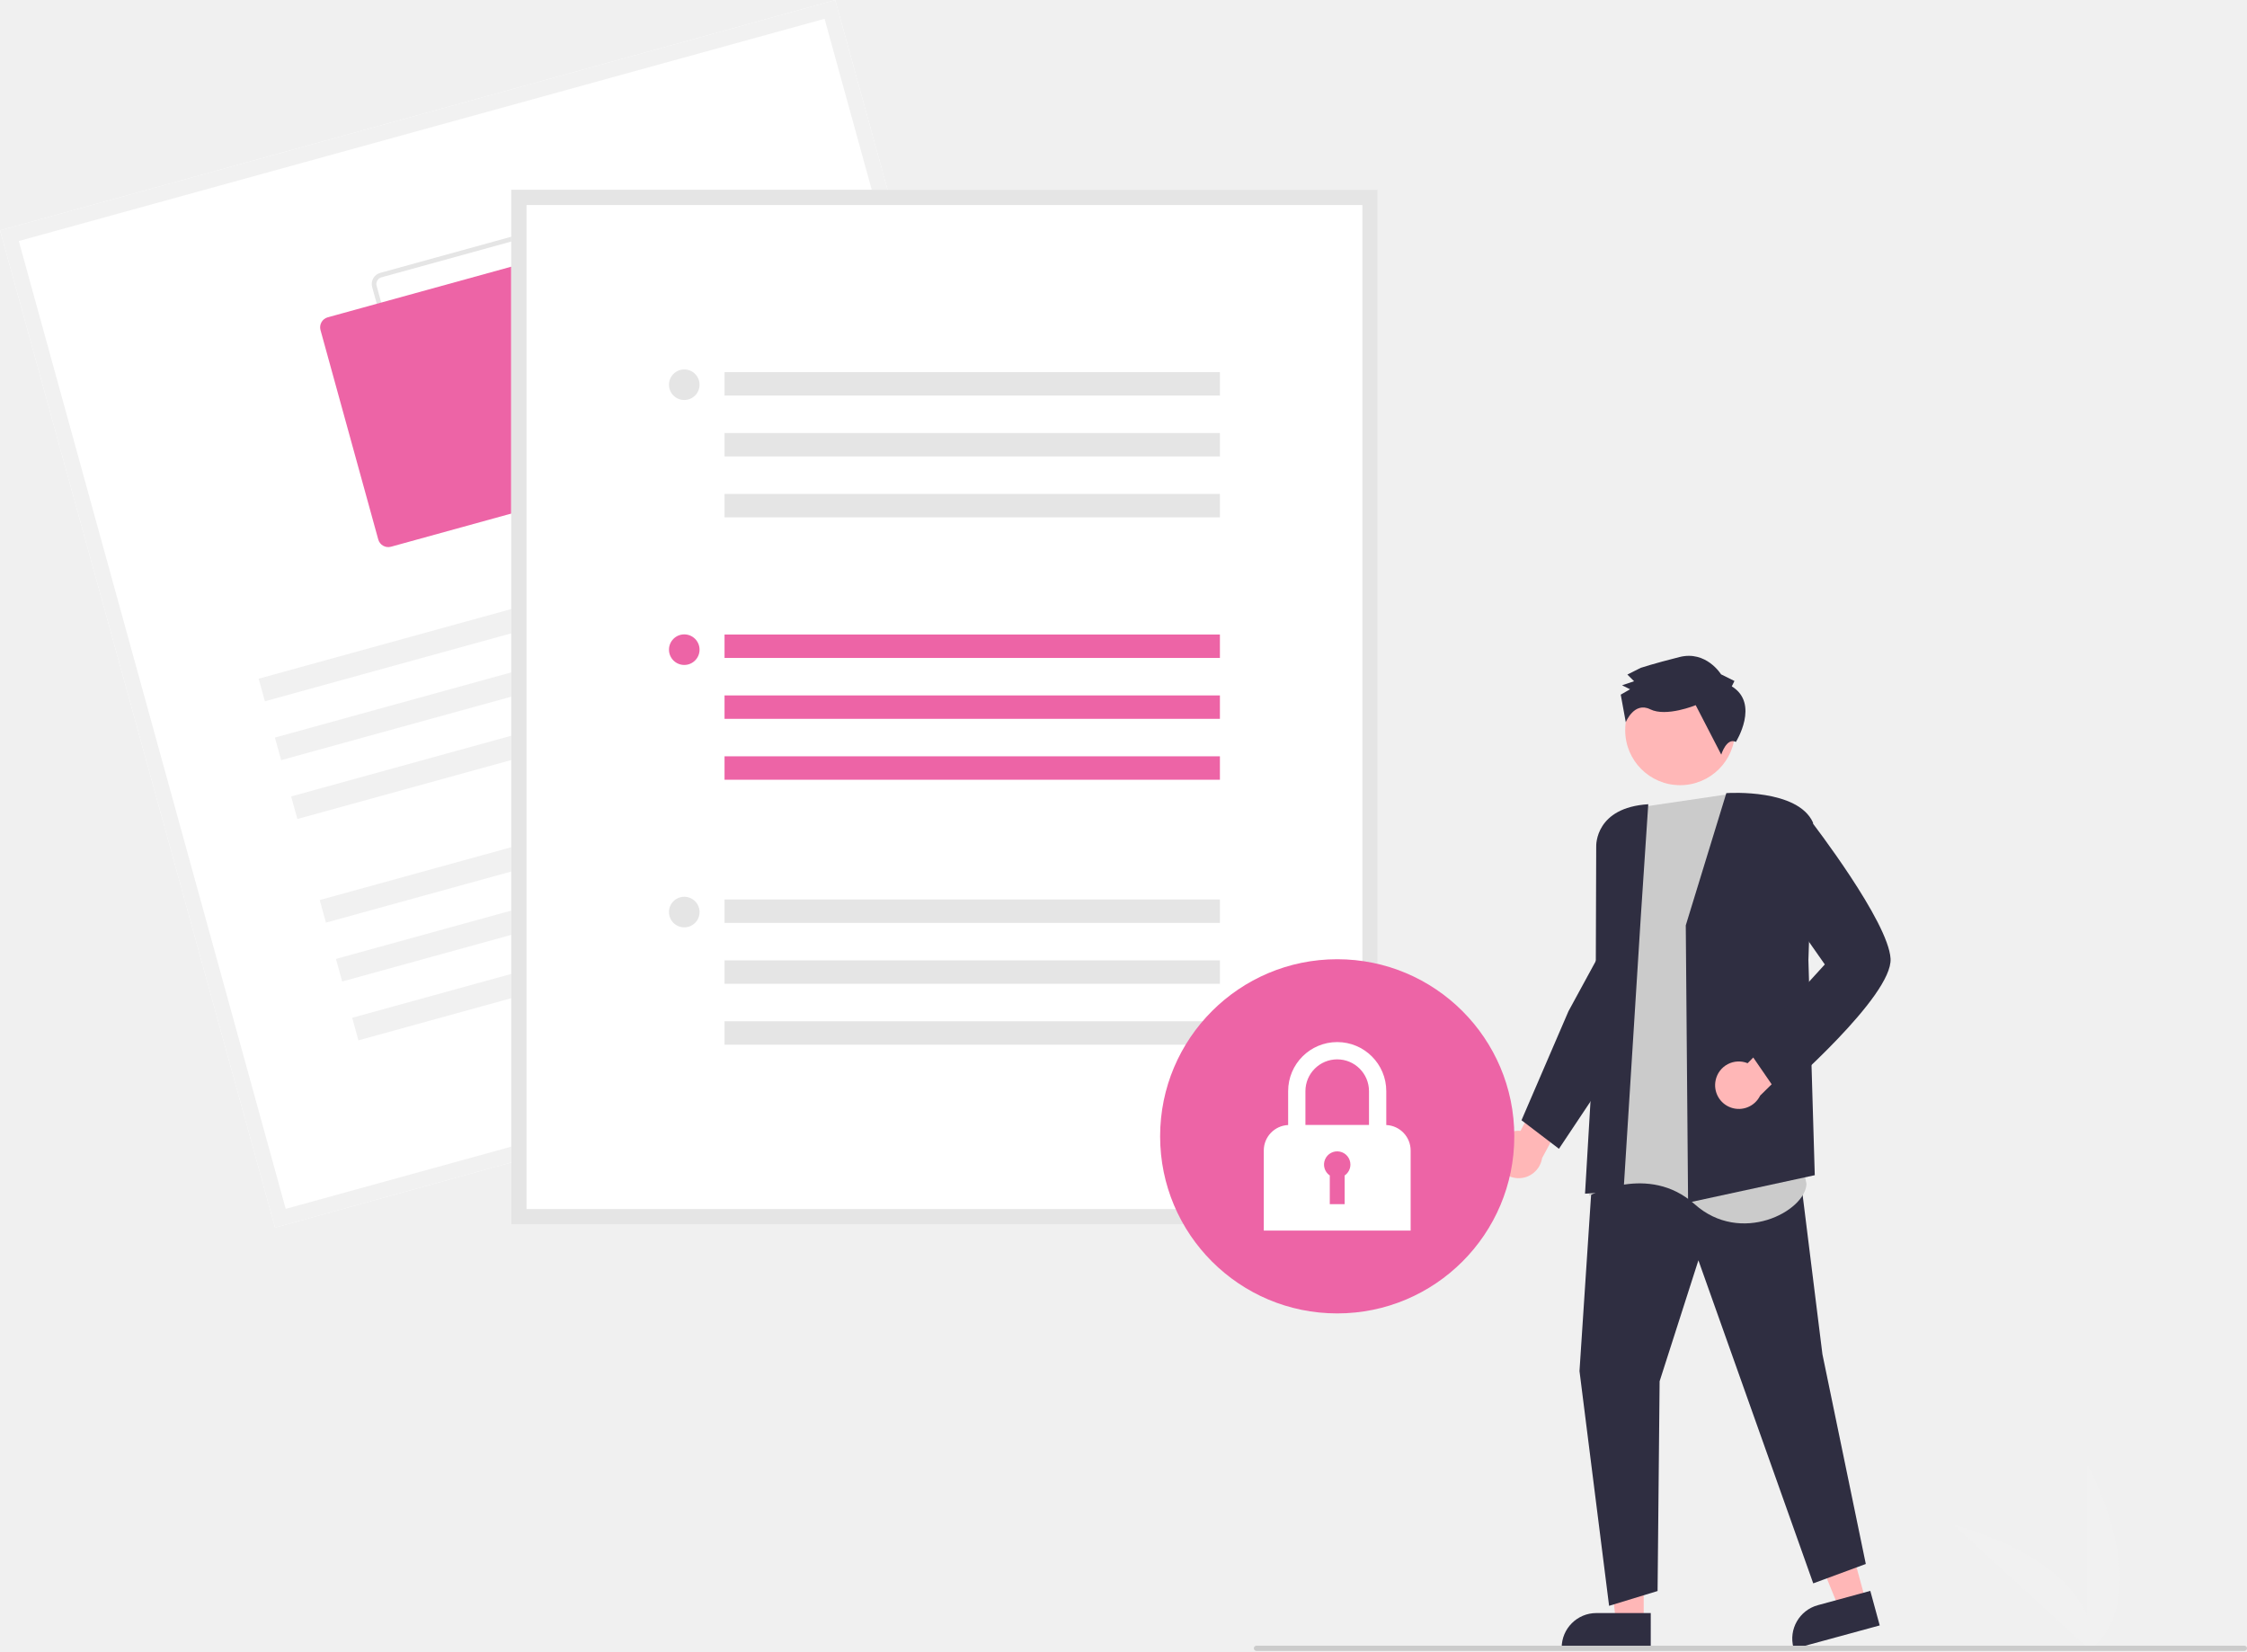
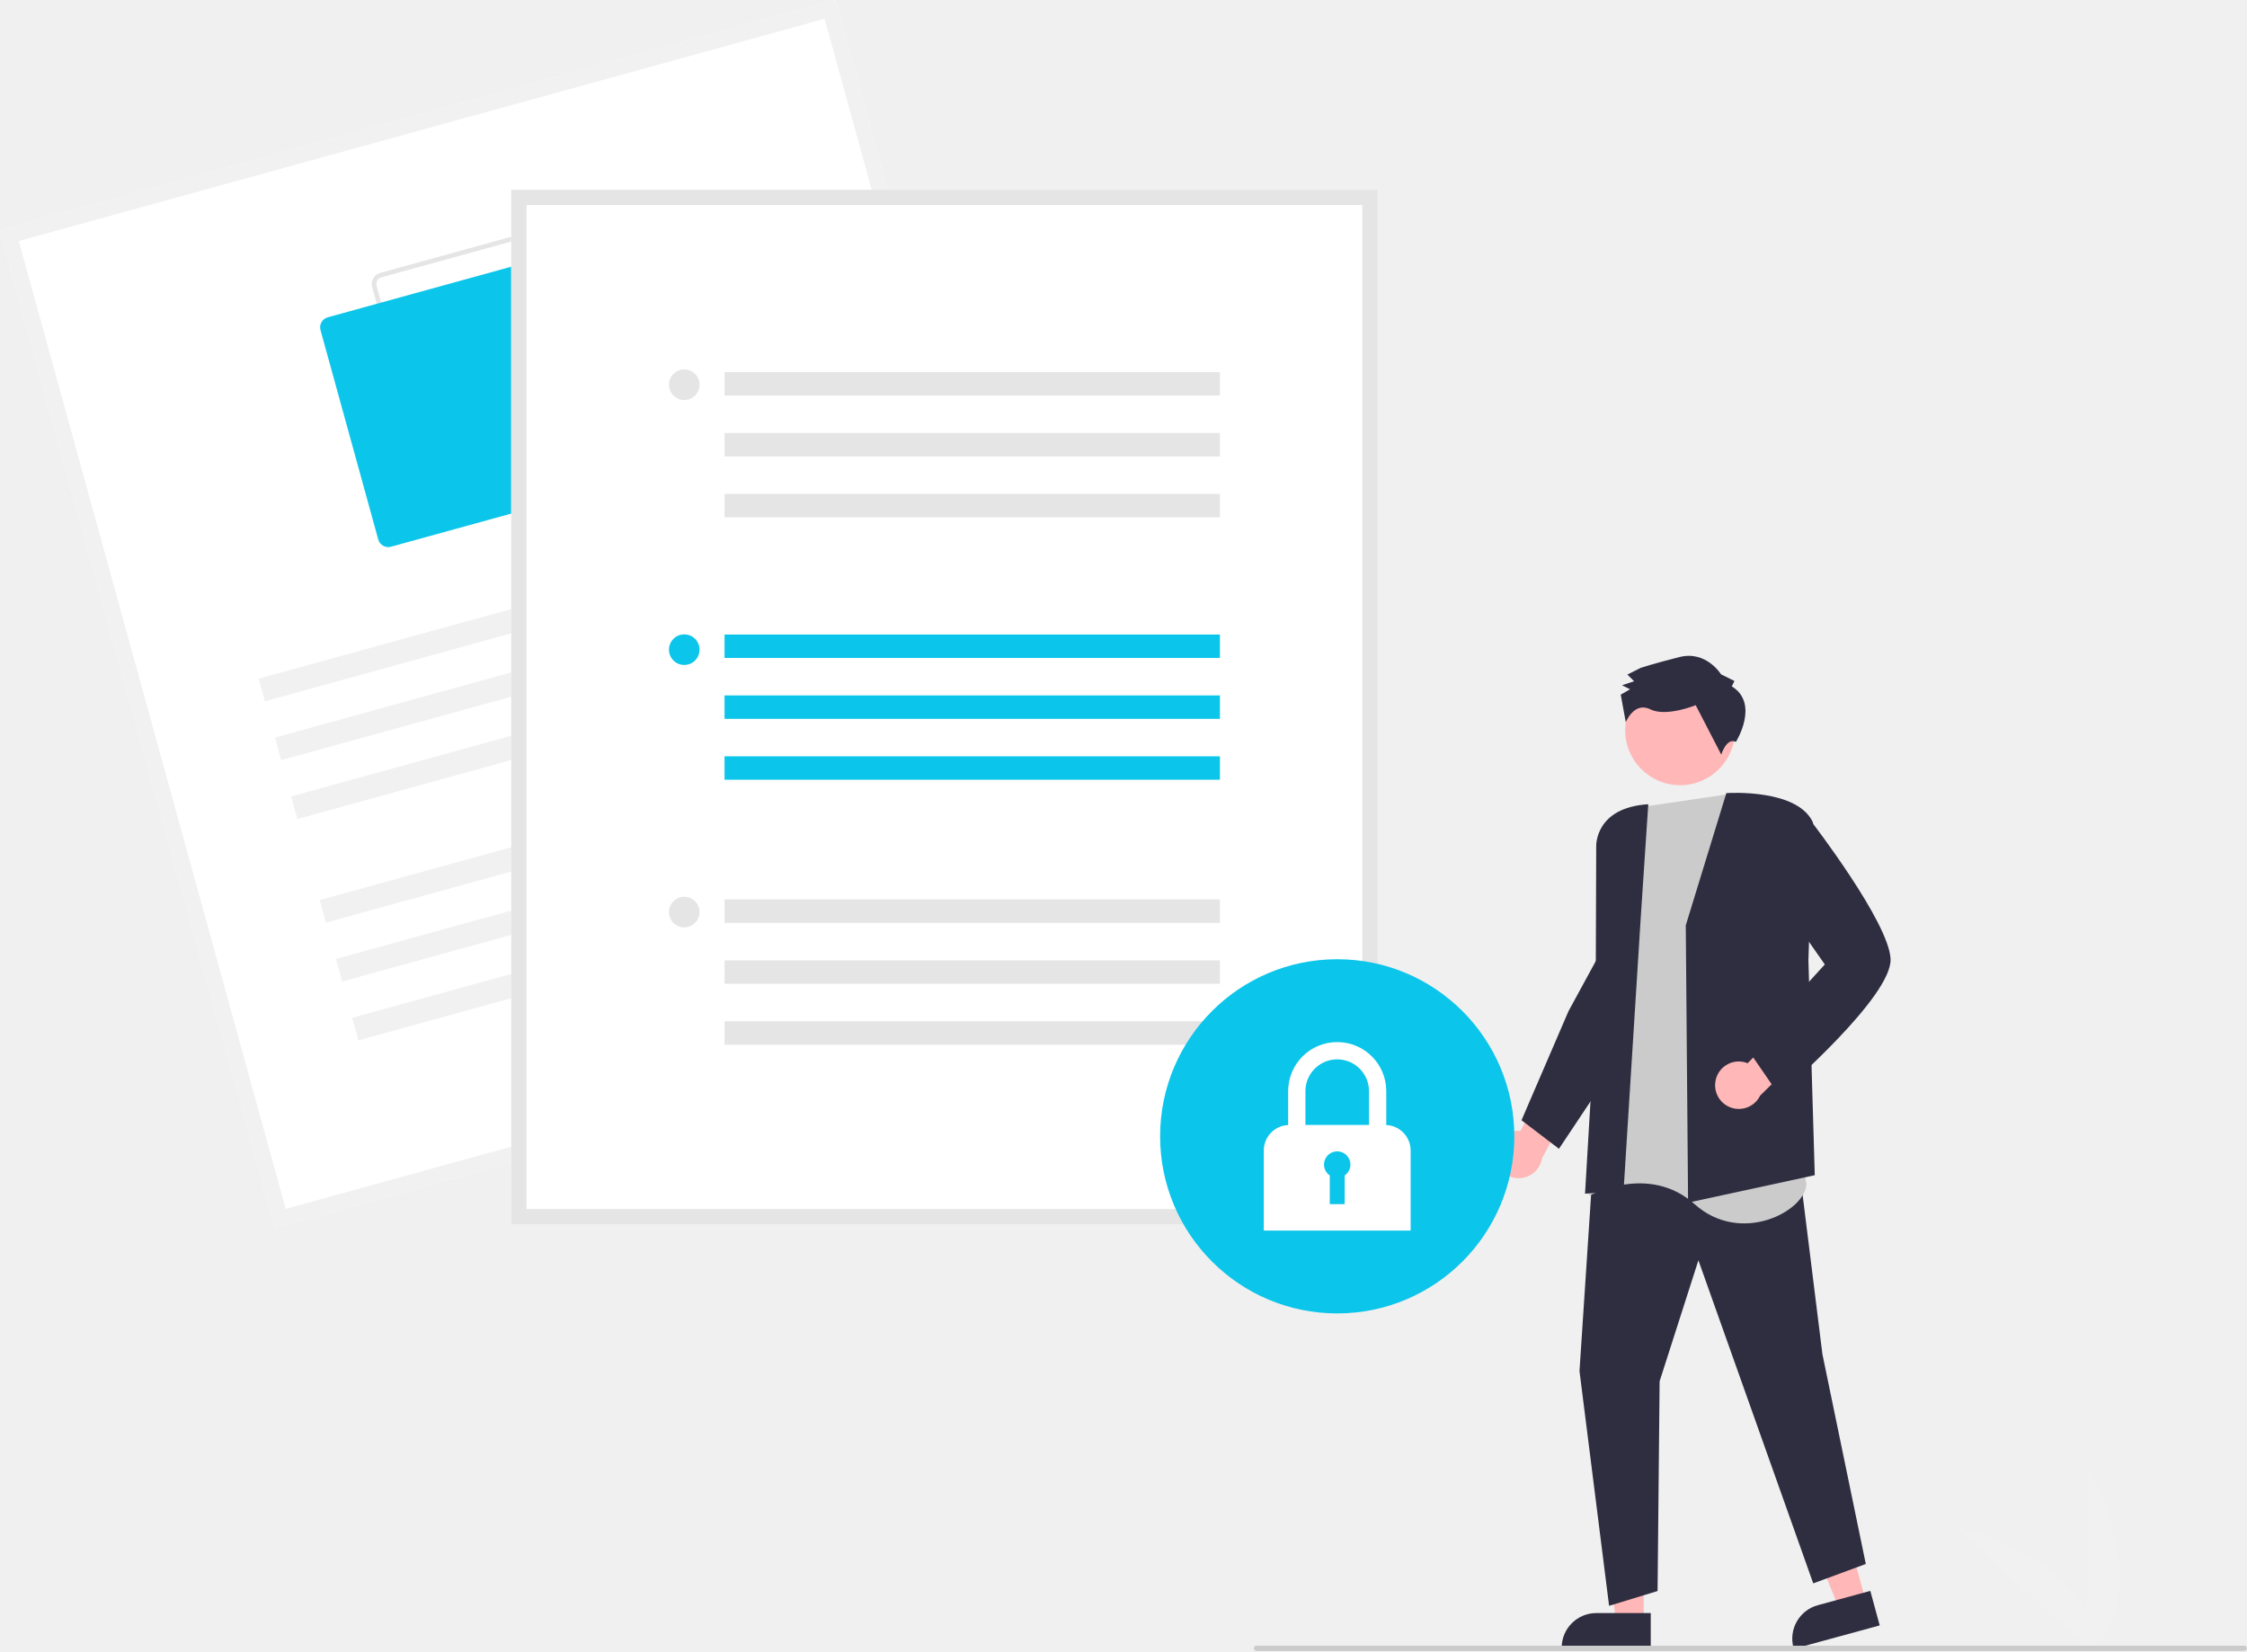
<svg xmlns="http://www.w3.org/2000/svg" id="eac00f18-7eab-4208-ad4d-248901d936f9" data-name="Layer 1" width="866.524" height="637.056" viewBox="0 0 866.524 637.056">
  <path d="M971.738,768.528v-72.34S999.93,747.474,971.738,768.528Z" transform="translate(-166.7382 -131.4719)" fill="#f1f1f1" />
  <path d="M973.48,768.515,920.19,719.594S977.035,733.51,973.48,768.515Z" transform="translate(-166.7382 -131.4719)" fill="#f1f1f1" />
  <path d="M743.266,577.442a9.095,9.095,0,0,1,9.851-9.872l9.607-18.431,12.624,3.106-13.932,25.838a9.145,9.145,0,0,1-18.15-.641Z" transform="translate(-166.7382 -131.4719)" fill="#ffb7b7" />
  <polygon points="633.871 625.527 623.218 625.526 618.15 584.437 633.873 584.438 633.871 625.527" fill="#ffb7b7" />
  <path d="M803.326,767.325l-34.349-.001v-.434a13.37,13.37,0,0,1,13.37-13.369h.001l20.979.001Z" transform="translate(-166.7382 -131.4719)" fill="#2f2e41" />
  <polygon points="719.549 617.569 709.271 620.371 693.57 582.063 708.739 577.927 719.549 617.569" fill="#ffb7b7" />
  <path d="M891.625,758.288,858.486,767.325l-.114-.419a13.37,13.37,0,0,1,9.381-16.416l.001-0L887.993,744.97Z" transform="translate(-166.7382 -131.4719)" fill="#2f2e41" />
  <polygon points="614.423 448.033 609.109 528.727 620.524 619.261 639.221 613.554 640.009 532.663 654.966 486.018 699.25 610.602 719.521 603.123 702.792 522.232 693.345 446.262 614.423 448.033" fill="#2f2e41" />
  <path d="M832.823,437.806,801.337,442.449,789.994,453.667l-3.522,40.307,2.187,35.702-9.119,62.959s22.93-12.729,40.701,3.205,42.635,2.816,43.147-7.784Z" transform="translate(-166.7382 -131.4719)" fill="#cbcbcb" />
  <path d="M816.834,488.357l-0-.045,15.641-50.984.202-.013c1.113-.072,27.337-1.618,33.202,11.33l.028.062-1.782,52.983,2.454,82.979-48.501,10.505-.353.077Z" transform="translate(-166.7382 -131.4719)" fill="#2f2e41" />
  <path d="M799.501,484.833l2.869-43.221c-20.407,1.269-20.099,15.738-20.076,16.369l-.223,64.65-4.087,69.164,14.86-1.114Z" transform="translate(-166.7382 -131.4719)" fill="#2f2e41" />
  <path d="M753.485,563.477l18.117-42.047L784.248,498.208l6.602,41.889-22.922,34.384Z" transform="translate(-166.7382 -131.4719)" fill="#2f2e41" />
  <path d="M828.36,548.006a9.095,9.095,0,0,1,12.325-6.526l14.616-14.777,11.146,6.692L845.514,553.973A9.145,9.145,0,0,1,828.36,548.006Z" transform="translate(-166.7382 -131.4719)" fill="#ffb7b7" />
  <path d="M840.651,536.085,870.452,503.393,850.726,475.244l2.03-13.762L864.383,447.12l.227.293c1.239,1.604,30.362,39.439,31.198,53.763.839,14.376-41.021,50.742-42.803,52.282l-.248.214Z" transform="translate(-166.7382 -131.4719)" fill="#2f2e41" />
  <circle cx="647.916" cy="281.612" r="21.181" fill="#ffb7b7" />
  <path d="M834.576,396.15l1.027-2.067-5.167-2.567s-5.7-9.274-16.014-6.668-14.955,4.166-14.955,4.166l-5.154,2.593,2.587,2.574-4.64,1.56,3.1,1.54-3.607,2.073,1.942,10.628s3.225-8.061,9.425-4.981,17.541-1.592,17.541-1.592l9.853,19.069s2.033-6.684,5.657-4.902C836.171,417.577,845.43,402.831,834.576,396.15Z" transform="translate(-166.7382 -131.4719)" fill="#2f2e41" />
  <path d="M594.907,516.07,272.805,604.901,166.738,220.303l322.102-88.831Z" transform="translate(-166.7382 -131.4719)" fill="#fff" />
  <path d="M594.907,516.07,272.805,604.901,166.738,220.303l322.102-88.831ZM276.92,597.651l310.738-85.697-102.932-373.233-310.738,85.697Z" transform="translate(-166.7382 -131.4719)" fill="#f1f1f1" />
  <path d="M418.744,303.765l-80.741,22.267a4.46,4.46,0,0,1-5.479-3.11l-22.267-80.741a4.46,4.46,0,0,1,3.11-5.479l80.741-22.267a4.46,4.46,0,0,1,5.479,3.11l22.267,80.741A4.46,4.46,0,0,1,418.744,303.765ZM313.841,238.42a2.676,2.676,0,0,0-1.866,3.288l22.267,80.741a2.676,2.676,0,0,0,3.288,1.866l80.741-22.267a2.676,2.676,0,0,0,1.866-3.288l-22.267-80.741a2.676,2.676,0,0,0-3.288-1.866Z" transform="translate(-166.7382 -131.4719)" fill="#e5e5e5" />
-   <path d="M398.277,320.039l-80.741,22.267a4.014,4.014,0,0,1-4.931-2.799L290.337,258.766a4.014,4.014,0,0,1,2.799-4.931l80.741-22.267a4.014,4.014,0,0,1,4.931,2.799l22.267,80.741A4.014,4.014,0,0,1,398.277,320.039Z" transform="translate(-166.7382 -131.4719)" fill="#ed64a6" />
+   <path d="M398.277,320.039l-80.741,22.267a4.014,4.014,0,0,1-4.931-2.799L290.337,258.766a4.014,4.014,0,0,1,2.799-4.931l80.741-22.267a4.014,4.014,0,0,1,4.931,2.799l22.267,80.741A4.014,4.014,0,0,1,398.277,320.039Z" transform="translate(-166.7382 -131.4719)" fill="#0bc5ea" />
  <rect x="263.489" y="361.969" width="233.728" height="9.032" transform="translate(-250.4837 -17.16149) rotate(-15.41811)" fill="#f1f1f1" />
  <rect x="269.75" y="384.671" width="233.728" height="9.032" transform="translate(-256.294 -14.67996) rotate(-15.41811)" fill="#f1f1f1" />
  <rect x="276.011" y="407.372" width="233.728" height="9.032" transform="translate(-262.1042 -12.19843) rotate(-15.41811)" fill="#f1f1f1" />
  <rect x="287.03" y="447.328" width="233.728" height="9.032" transform="translate(-272.3302 -7.83093) rotate(-15.41811)" fill="#f1f1f1" />
  <rect x="293.291" y="470.03" width="233.728" height="9.032" transform="translate(-278.1405 -5.34939) rotate(-15.41811)" fill="#f1f1f1" />
  <rect x="299.552" y="492.732" width="233.728" height="9.032" transform="translate(-283.9507 -2.86786) rotate(-15.41811)" fill="#f1f1f1" />
  <path d="M698.014,603.616H363.887V204.661H698.014Z" transform="translate(-166.7382 -131.4719)" fill="#fff" />
  <path d="M698.014,603.616H363.887V204.661H698.014Zm-328.233-5.895H692.12V210.555H369.782Z" transform="translate(-166.7382 -131.4719)" fill="#e5e5e5" />
-   <rect x="279.408" y="244.695" width="191.034" height="9.032" fill="#ed64a6" />
-   <rect x="279.408" y="268.178" width="191.034" height="9.032" fill="#ed64a6" />
-   <rect x="279.408" y="291.661" width="191.034" height="9.032" fill="#ed64a6" />
-   <circle cx="263.877" cy="250.534" r="5.895" fill="#ed64a6" />
+   <rect x="279.408" y="244.695" width="191.034" height="9.032" fill="#0bc5ea" />
+   <rect x="279.408" y="268.178" width="191.034" height="9.032" fill="#0bc5ea" />
+   <rect x="279.408" y="291.661" width="191.034" height="9.032" fill="#0bc5ea" />
+   <circle cx="263.877" cy="250.534" r="5.895" fill="#0bc5ea" />
  <rect x="279.408" y="143.505" width="191.034" height="9.032" fill="#e5e5e5" />
  <rect x="279.408" y="166.989" width="191.034" height="9.032" fill="#e5e5e5" />
  <rect x="279.408" y="190.472" width="191.034" height="9.032" fill="#e5e5e5" />
  <circle cx="263.877" cy="148.362" r="5.895" fill="#e5e5e5" />
  <rect x="279.408" y="346.867" width="191.034" height="9.032" fill="#e5e5e5" />
  <rect x="279.408" y="370.35" width="191.034" height="9.032" fill="#e5e5e5" />
  <rect x="279.408" y="393.833" width="191.034" height="9.032" fill="#e5e5e5" />
  <circle cx="263.877" cy="351.723" r="5.895" fill="#e5e5e5" />
-   <circle cx="515.677" cy="438.205" r="68.293" fill="#ed64a6" />
+   <circle cx="515.677" cy="438.205" r="68.293" fill="#0bc5ea" />
  <path d="M701.336,565.32V552.253a18.921,18.921,0,1,0-37.842,0v13.067a9.838,9.838,0,0,0-9.396,9.823v30.879h56.634V575.144A9.838,9.838,0,0,0,701.336,565.32ZM682.415,539.994a12.273,12.273,0,0,1,12.258,12.259v13.044H670.157V552.253A12.273,12.273,0,0,1,682.415,539.994Z" transform="translate(-166.7382 -131.4719)" fill="#fff" />
-   <path d="M687.506,580.569a5.091,5.091,0,1,0-7.954,4.207v11.065H685.278v-11.065A5.084,5.084,0,0,0,687.506,580.569Z" transform="translate(-166.7382 -131.4719)" fill="#ed64a6" />
+   <path d="M687.506,580.569a5.091,5.091,0,1,0-7.954,4.207v11.065H685.278v-11.065A5.084,5.084,0,0,0,687.506,580.569Z" transform="translate(-166.7382 -131.4719)" fill="#0bc5ea" />
  <path d="M1032.262,768.122h-381a1,1,0,0,1,0-2h381a1,1,0,0,1,0,2Z" transform="translate(-166.7382 -131.4719)" fill="#cbcbcb" />
</svg>
